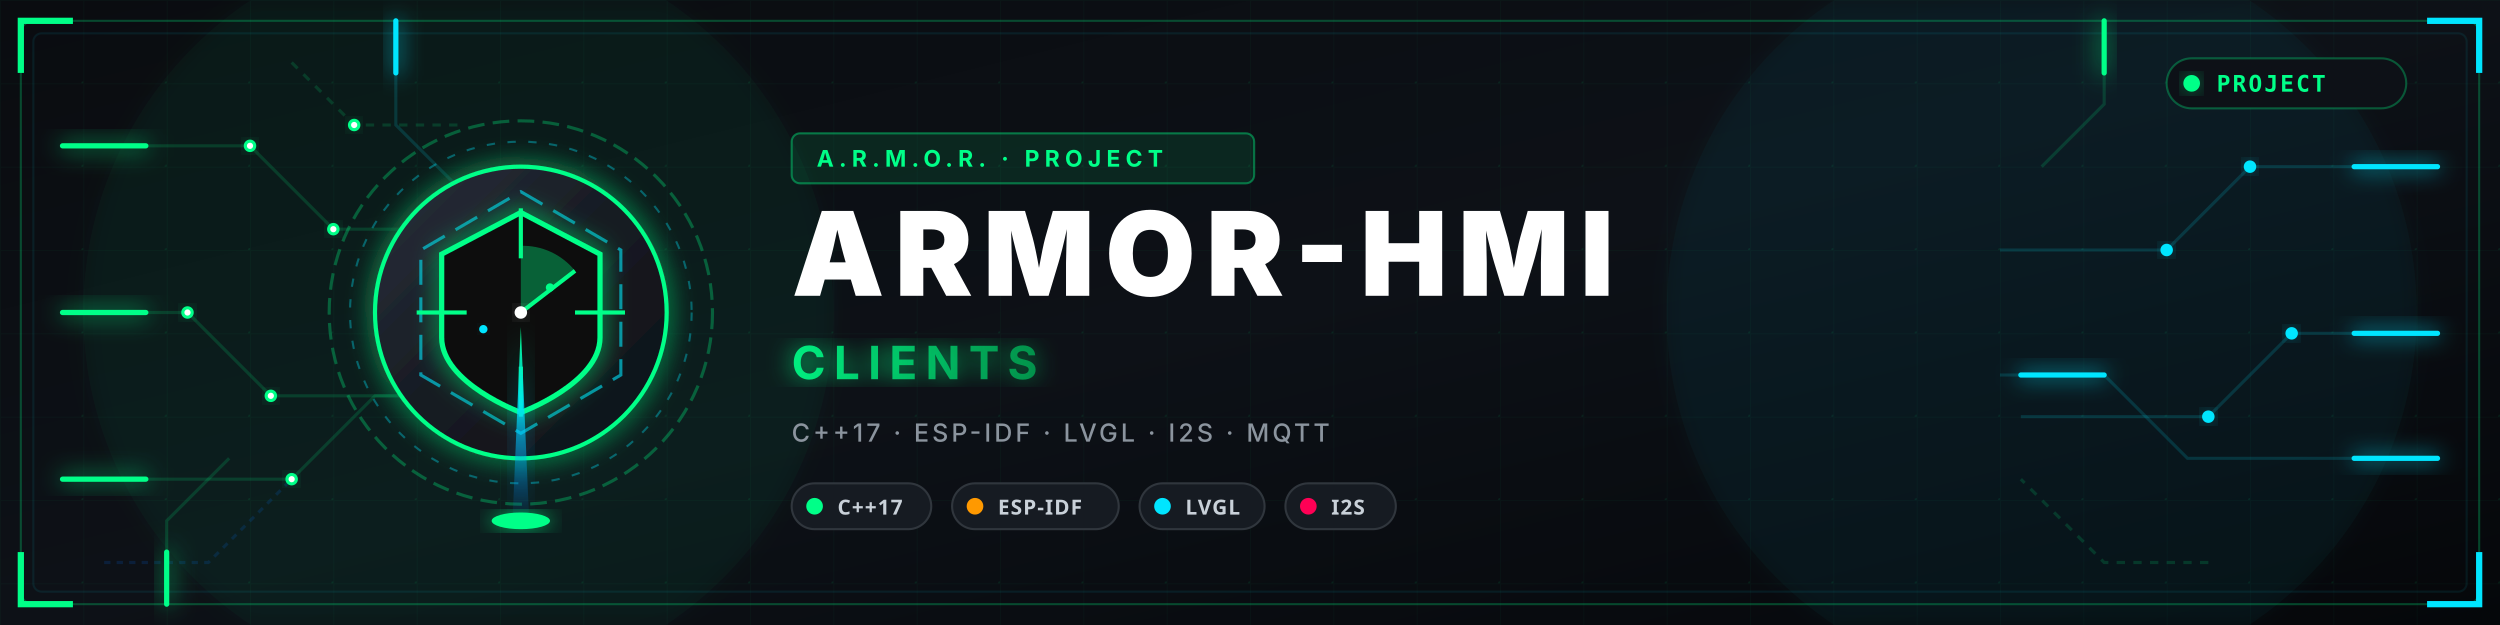
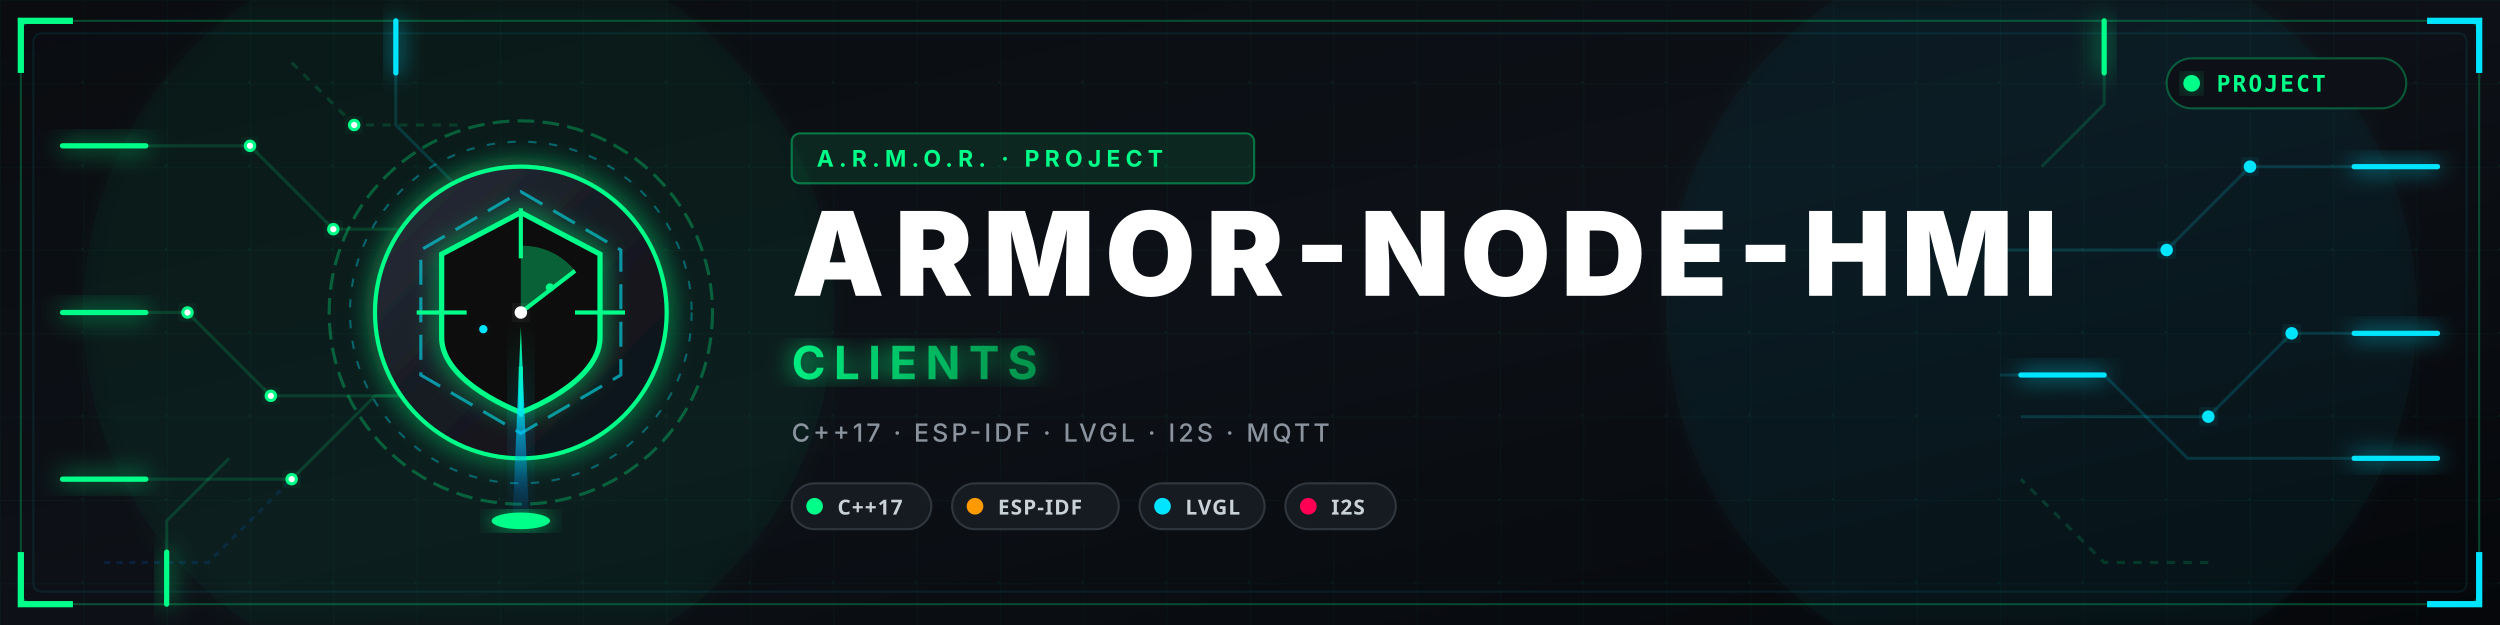
<svg xmlns="http://www.w3.org/2000/svg" viewBox="0 0 1200 300" width="100%" height="100%">
  <defs>
    <linearGradient id="bgGlow" x1="0%" y1="0%" x2="100%" y2="100%">
      <stop offset="0%" stop-color="#0A0C10" />
      <stop offset="50%" stop-color="#0D1117" />
      <stop offset="100%" stop-color="#05070A" />
    </linearGradient>
    <linearGradient id="cyanGlow" x1="0%" y1="0%" x2="100%" y2="0%">
      <stop offset="0%" stop-color="#00E5FF" stop-opacity="0.8" />
      <stop offset="100%" stop-color="#0088FF" stop-opacity="0.9" />
    </linearGradient>
    <linearGradient id="greenGlow" x1="0%" y1="0%" x2="100%" y2="0%">
      <stop offset="0%" stop-color="#00FF88" stop-opacity="0.9" />
      <stop offset="100%" stop-color="#00AA55" stop-opacity="0.8" />
    </linearGradient>
    <linearGradient id="laserBeam" x1="0%" y1="0%" x2="0%" y2="100%">
      <stop offset="0%" stop-color="#00FF88" stop-opacity="1" />
      <stop offset="40%" stop-color="#00E5FF" stop-opacity="0.8" />
      <stop offset="100%" stop-color="#0077FF" stop-opacity="0" />
    </linearGradient>
    <linearGradient id="metalGradient" x1="0%" y1="0%" x2="100%" y2="100%">
      <stop offset="0%" stop-color="#2A303C" />
      <stop offset="50%" stop-color="#161B22" />
      <stop offset="100%" stop-color="#0D1117" />
    </linearGradient>
    <filter id="glowCyan" x="-20%" y="-20%" width="140%" height="140%">
      <feGaussianBlur stdDeviation="5" result="blur" />
      <feMerge>
        <feMergeNode in="blur" />
        <feMergeNode in="SourceGraphic" />
      </feMerge>
    </filter>
    <filter id="glowGreen" x="-20%" y="-20%" width="140%" height="140%">
      <feGaussianBlur stdDeviation="6" result="blur" />
      <feMerge>
        <feMergeNode in="blur" />
        <feMergeNode in="SourceGraphic" />
      </feMerge>
    </filter>
    <filter id="glowBeam" x="-30%" y="-30%" width="160%" height="160%">
      <feGaussianBlur stdDeviation="8" result="blur" />
      <feMerge>
        <feMergeNode in="blur" />
        <feMergeNode in="SourceGraphic" />
      </feMerge>
    </filter>
    <pattern id="cyberGrid" width="40" height="40" patternUnits="userSpaceOnUse">
      <path d="M 40 0 L 0 0 0 40" fill="none" stroke="#00FF88" stroke-opacity="0.03" stroke-width="1" />
      <circle cx="40" cy="40" r="1" fill="#00FF88" fill-opacity="0.08" />
    </pattern>
    <g id="pcbNode">
      <circle cx="0" cy="0" r="3" fill="#00FF88" filter="url(#glowGreen)" />
      <circle cx="0" cy="0" r="1.5" fill="#FFFFFF" />
    </g>
  </defs>
  <rect width="1200" height="300" fill="url(#bgGlow)" />
  <rect width="1200" height="300" fill="url(#cyberGrid)" />
  <circle cx="220" cy="150" r="180" fill="#00FF88" fill-opacity="0.03" filter="url(#glowGreen)">
    <animate attributeName="fill-opacity" values="0.02;0.05;0.02" dur="6s" repeatCount="indefinite" />
  </circle>
  <circle cx="980" cy="150" r="180" fill="#00E5FF" fill-opacity="0.03" filter="url(#glowCyan)">
    <animate attributeName="fill-opacity" values="0.02;0.05;0.02" dur="6s" repeatCount="indefinite" />
  </circle>
  <rect x="10" y="10" width="1180" height="280" fill="none" stroke="#00FF88" stroke-opacity="0.25" stroke-width="1" rx="6" />
  <rect x="16" y="16" width="1168" height="268" fill="none" stroke="#00E5FF" stroke-opacity="0.08" stroke-width="1" rx="4" />
  <path d="M 10 35 L 10 10 L 35 10" fill="none" stroke="#00FF88" stroke-width="3">
    <animate attributeName="stroke-opacity" values="0.6;1;0.6" dur="3s" repeatCount="indefinite" />
  </path>
  <path d="M 1190 35 L 1190 10 L 1165 10" fill="none" stroke="#00E5FF" stroke-width="3">
    <animate attributeName="stroke-opacity" values="0.6;1;0.6" dur="3s" repeatCount="indefinite" />
  </path>
  <path d="M 10 265 L 10 290 L 35 290" fill="none" stroke="#00FF88" stroke-width="3">
    <animate attributeName="stroke-opacity" values="0.6;1;0.6" dur="3s" repeatCount="indefinite" />
  </path>
  <path d="M 1190 265 L 1190 290 L 1165 290" fill="none" stroke="#00E5FF" stroke-width="3">
    <animate attributeName="stroke-opacity" values="0.6;1;0.6" dur="3s" repeatCount="indefinite" />
  </path>
  <g stroke="#00FF88" stroke-opacity="0.15" stroke-width="1.5" fill="none">
    <path d="M 30 70 L 120 70 L 160 110 L 240 110" />
    <path d="M 30 150 L 90 150 L 130 190 L 220 190" />
    <path d="M 30 230 L 140 230 L 180 190 L 210 190" />
    <path d="M 80 290 L 80 250 L 110 220" />
    <path d="M 190 10 L 190 60 L 220 90" stroke="#00E5FF" stroke-opacity="0.15" />
    <path d="M 140 30 L 170 60 L 220 60" stroke-dasharray="4,4" />
    <path d="M 50 270 L 100 270 L 140 230" stroke="#0077FF" stroke-opacity="0.15" stroke-dasharray="3,3" />
  </g>
  <g fill="none" stroke-linecap="round" stroke-linejoin="round">
    <path d="M 30 70 L 120 70 L 160 110 L 240 110" stroke="#00FF88" stroke-width="2.5" stroke-dasharray="40, 240" filter="url(#glowGreen)">
      <animate attributeName="stroke-dashoffset" values="280;0" dur="3s" repeatCount="indefinite" />
    </path>
    <path d="M 30 150 L 90 150 L 130 190 L 220 190" stroke="#00FF88" stroke-width="2.5" stroke-dasharray="40, 220" filter="url(#glowGreen)">
      <animate attributeName="stroke-dashoffset" values="260;0" dur="3.5s" repeatCount="indefinite" />
    </path>
    <path d="M 30 230 L 140 230 L 180 190 L 210 190" stroke="#00FF88" stroke-width="2.5" stroke-dasharray="40, 230" filter="url(#glowGreen)">
      <animate attributeName="stroke-dashoffset" values="270;0" dur="3.2s" repeatCount="indefinite" />
    </path>
    <path d="M 80 290 L 80 250 L 110 220" stroke="#00FF88" stroke-width="2.5" stroke-dasharray="25, 100" filter="url(#glowGreen)">
      <animate attributeName="stroke-dashoffset" values="125;0" dur="2.5s" repeatCount="indefinite" />
    </path>
    <path d="M 190 10 L 190 60 L 220 90" stroke="#00E5FF" stroke-width="2.5" stroke-dasharray="25, 90" filter="url(#glowCyan)">
      <animate attributeName="stroke-dashoffset" values="115;0" dur="2.8s" repeatCount="indefinite" />
    </path>
  </g>
  <use href="#pcbNode" x="120" y="70" />
  <use href="#pcbNode" x="160" y="110" />
  <use href="#pcbNode" x="90" y="150" />
  <use href="#pcbNode" x="130" y="190" />
  <use href="#pcbNode" x="140" y="230" />
  <use href="#pcbNode" x="170" y="60" />
  <g stroke="#00E5FF" stroke-opacity="0.15" stroke-width="1.5" fill="none">
    <path d="M 1170 80 L 1080 80 L 1040 120 L 960 120" />
    <path d="M 1170 160 L 1100 160 L 1060 200 L 970 200" />
    <path d="M 1170 220 L 1050 220 L 1010 180 M 1010 180 L 960 180" />
    <path d="M 1010 10 L 1010 50 L 980 80" stroke="#00FF88" stroke-opacity="0.15" />
    <path d="M 1060 270 L 1010 270 L 970 230" stroke="#00FF88" stroke-opacity="0.15" stroke-dasharray="4,4" />
  </g>
  <g fill="none" stroke-linecap="round" stroke-linejoin="round">
    <path d="M 1170 80 L 1080 80 L 1040 120 L 960 120" stroke="#00E5FF" stroke-width="2.5" stroke-dasharray="40, 230" filter="url(#glowCyan)">
      <animate attributeName="stroke-dashoffset" values="0;270" dur="3.5s" repeatCount="indefinite" />
    </path>
    <path d="M 1170 160 L 1100 160 L 1060 200 L 970 200" stroke="#00E5FF" stroke-width="2.5" stroke-dasharray="40, 240" filter="url(#glowCyan)">
      <animate attributeName="stroke-dashoffset" values="0;280" dur="3.8s" repeatCount="indefinite" />
    </path>
    <path d="M 1170 220 L 1050 220 L 1010 180 M 1010 180 L 960 180" stroke="#00E5FF" stroke-width="2.5" stroke-dasharray="40, 250" filter="url(#glowCyan)">
      <animate attributeName="stroke-dashoffset" values="0;290" dur="4s" repeatCount="indefinite" />
    </path>
    <path d="M 1010 10 L 1010 50 L 980 80" stroke="#00FF88" stroke-width="2.5" stroke-dasharray="25, 95" filter="url(#glowGreen)">
      <animate attributeName="stroke-dashoffset" values="0;120" dur="2.6s" repeatCount="indefinite" />
    </path>
  </g>
  <circle cx="1080" cy="80" r="3" fill="#00E5FF" filter="url(#glowCyan)" />
  <circle cx="1040" cy="120" r="3" fill="#00E5FF" filter="url(#glowCyan)" />
  <circle cx="1100" cy="160" r="3" fill="#00E5FF" filter="url(#glowCyan)" />
  <circle cx="1060" cy="200" r="3" fill="#00E5FF" filter="url(#glowCyan)" />
  <g transform="translate(250, 150)">
    <g>
      <circle cx="0" cy="0" r="92" fill="none" stroke="#00FF88" stroke-opacity="0.3" stroke-width="1.5" stroke-dasharray="8,4" />
      <circle cx="0" cy="0" r="82" fill="none" stroke="#00E5FF" stroke-opacity="0.35" stroke-width="1" stroke-dasharray="4,6" />
      <animateTransform attributeName="transform" type="rotate" from="0 0 0" to="360 0 0" dur="25s" repeatCount="indefinite" />
    </g>
    <circle cx="0" cy="0" r="70" fill="url(#metalGradient)" stroke="#00FF88" stroke-width="2" filter="url(#glowGreen)" />
    <g>
      <polygon points="0,-58 48,-30 48,30 0,58 -48,30 -48,-30" fill="none" stroke="#00E5FF" stroke-width="1.5" stroke-dasharray="12,6" opacity="0.6" />
      <animateTransform attributeName="transform" type="rotate" from="360 0 0" to="0 0 0" dur="18s" repeatCount="indefinite" />
    </g>
    <path d="M 0 -48 L 38 -28 L 38 12 C 38 34 0 48 0 48 C 0 48 -38 34 -38 12 L -38 -28 Z" fill="#0A0C10" stroke="#00FF88" stroke-width="2.5" filter="url(#glowGreen)" />
    <g>
      <path d="M 0 0 L 26 -20 A 32 32 0 0 0 0 -32 Z" fill="#00FF88" fill-opacity="0.35" />
      <line x1="0" y1="0" x2="26" y2="-20" stroke="#00FF88" stroke-width="2" />
      <animateTransform attributeName="transform" type="rotate" from="0 0 0" to="360 0 0" dur="4s" repeatCount="indefinite" />
    </g>
    <circle cx="14" cy="-12" r="2" fill="#00FF88" filter="url(#glowGreen)">
      <animate attributeName="opacity" values="0.2;1;0.2" dur="2s" repeatCount="indefinite" />
    </circle>
    <circle cx="-18" cy="8" r="2" fill="#00E5FF" filter="url(#glowCyan)">
      <animate attributeName="opacity" values="1;0.2;1" dur="1.5s" repeatCount="indefinite" />
    </circle>
    <line x1="-50" y1="0" x2="-26" y2="0" stroke="#00FF88" stroke-width="2" />
    <line x1="26" y1="0" x2="50" y2="0" stroke="#00FF88" stroke-width="2" />
    <line x1="0" y1="-50" x2="0" y2="-26" stroke="#00FF88" stroke-width="2" />
    <line x1="0" y1="26" x2="0" y2="50" stroke="#00FF88" stroke-width="2" />
    <circle cx="0" cy="0" r="3" fill="#FFFFFF" filter="url(#glowGreen)">
      <animate attributeName="opacity" values="0.4;1;0.4" dur="1.2s" repeatCount="indefinite" />
    </circle>
  </g>
  <path d="M 250 157 L 246 250 L 254 250 Z" fill="url(#laserBeam)" filter="url(#glowBeam)">
    <animate attributeName="opacity" values="0.3;1;0.3" dur="1.2s" repeatCount="indefinite" />
  </path>
  <ellipse cx="250" cy="250" rx="14" ry="4" fill="#00FF88" filter="url(#glowGreen)">
    <animate attributeName="rx" values="10;18;10" dur="1.2s" repeatCount="indefinite" />
    <animate attributeName="opacity" values="0.4;1;0.4" dur="1.2s" repeatCount="indefinite" />
  </ellipse>
  <g transform="translate(380, 0)">
    <g transform="translate(0, 82)">
      <rect x="0" y="-18" width="222" height="24" rx="4" fill="#00FF88" fill-opacity="0.1" stroke="#00FF88" stroke-opacity="0.4" stroke-width="1">
        <animate attributeName="stroke-opacity" values="0.3;0.8;0.3" dur="4s" repeatCount="indefinite" />
      </rect>
      <text x="12" y="-2" font-family="'Inter', 'Segoe UI', 'Roboto', sans-serif" font-weight="700" font-size="11" fill="#00FF88" letter-spacing="2.5">A.R.M.O.R. · PROJECT</text>
    </g>
-     <text x="0" y="142" font-family="'Inter', 'Segoe UI', 'Roboto', sans-serif" font-weight="900" font-size="56" fill="#FFFFFF" letter-spacing="5">ARMOR-HMI</text>
+     <text x="0" y="142" font-family="'Inter', 'Segoe UI', 'Roboto', sans-serif" font-weight="900" font-size="56" fill="#FFFFFF" letter-spacing="5">ARMOR-NODE-HMI</text>
    <text x="0" y="182" font-family="'Inter', 'Segoe UI', 'Roboto', sans-serif" font-weight="700" font-size="22" fill="url(#greenGlow)" letter-spacing="4" filter="url(#glowGreen)">CLIENTS</text>
    <text x="0" y="212" font-family="'Inter', 'Segoe UI', 'Roboto', sans-serif" font-weight="500" font-size="12" fill="#8B949E" letter-spacing="1.5">C++17 · ESP-IDF · LVGL · I2S · MQTT</text>
    <g transform="translate(0, 232)">
      <rect x="0" y="0" width="67" height="22" rx="11" fill="#161B22" stroke="#30363D" stroke-width="1" />
      <circle cx="11" cy="11" r="4" fill="#00FF88">
        <animate attributeName="opacity" values="0.5;1;0.5" dur="2.0s" repeatCount="indefinite" />
      </circle>
      <text x="22" y="15" font-family="sans-serif" font-weight="600" font-size="10" fill="#C9D1D9" letter-spacing="0.5">C++17</text>
      <rect x="77" y="0" width="80" height="22" rx="11" fill="#161B22" stroke="#30363D" stroke-width="1" />
      <circle cx="88" cy="11" r="4" fill="#FF9900">
        <animate attributeName="opacity" values="0.5;1;0.5" dur="2.2s" repeatCount="indefinite" />
      </circle>
      <text x="99" y="15" font-family="sans-serif" font-weight="600" font-size="10" fill="#C9D1D9" letter-spacing="0.5">ESP-IDF</text>
      <rect x="167" y="0" width="60" height="22" rx="11" fill="#161B22" stroke="#30363D" stroke-width="1" />
      <circle cx="178" cy="11" r="4" fill="#00E5FF">
        <animate attributeName="opacity" values="0.5;1;0.5" dur="2.4s" repeatCount="indefinite" />
      </circle>
      <text x="189" y="15" font-family="sans-serif" font-weight="600" font-size="10" fill="#C9D1D9" letter-spacing="0.5">LVGL</text>
      <rect x="237" y="0" width="53" height="22" rx="11" fill="#161B22" stroke="#30363D" stroke-width="1" />
      <circle cx="248" cy="11" r="4" fill="#FF0055">
        <animate attributeName="opacity" values="0.5;1;0.5" dur="2.6s" repeatCount="indefinite" />
      </circle>
      <text x="259" y="15" font-family="sans-serif" font-weight="600" font-size="10" fill="#C9D1D9" letter-spacing="0.5">I2S</text>
    </g>
  </g>
  <g transform="translate(1050, 42)">
    <rect x="-10" y="-14" width="115" height="24" rx="12" fill="#0D1117" stroke="#00FF88" stroke-opacity="0.3" stroke-width="1" />
    <circle cx="2" cy="-2" r="4" fill="#00FF88" filter="url(#glowGreen)">
      <animate attributeName="opacity" values="0.3;1;0.3" dur="1.5s" repeatCount="indefinite" />
    </circle>
    <text x="14" y="2" font-family="monospace" font-weight="700" font-size="11" fill="#00FF88" letter-spacing="1">PROJECT</text>
  </g>
</svg>
